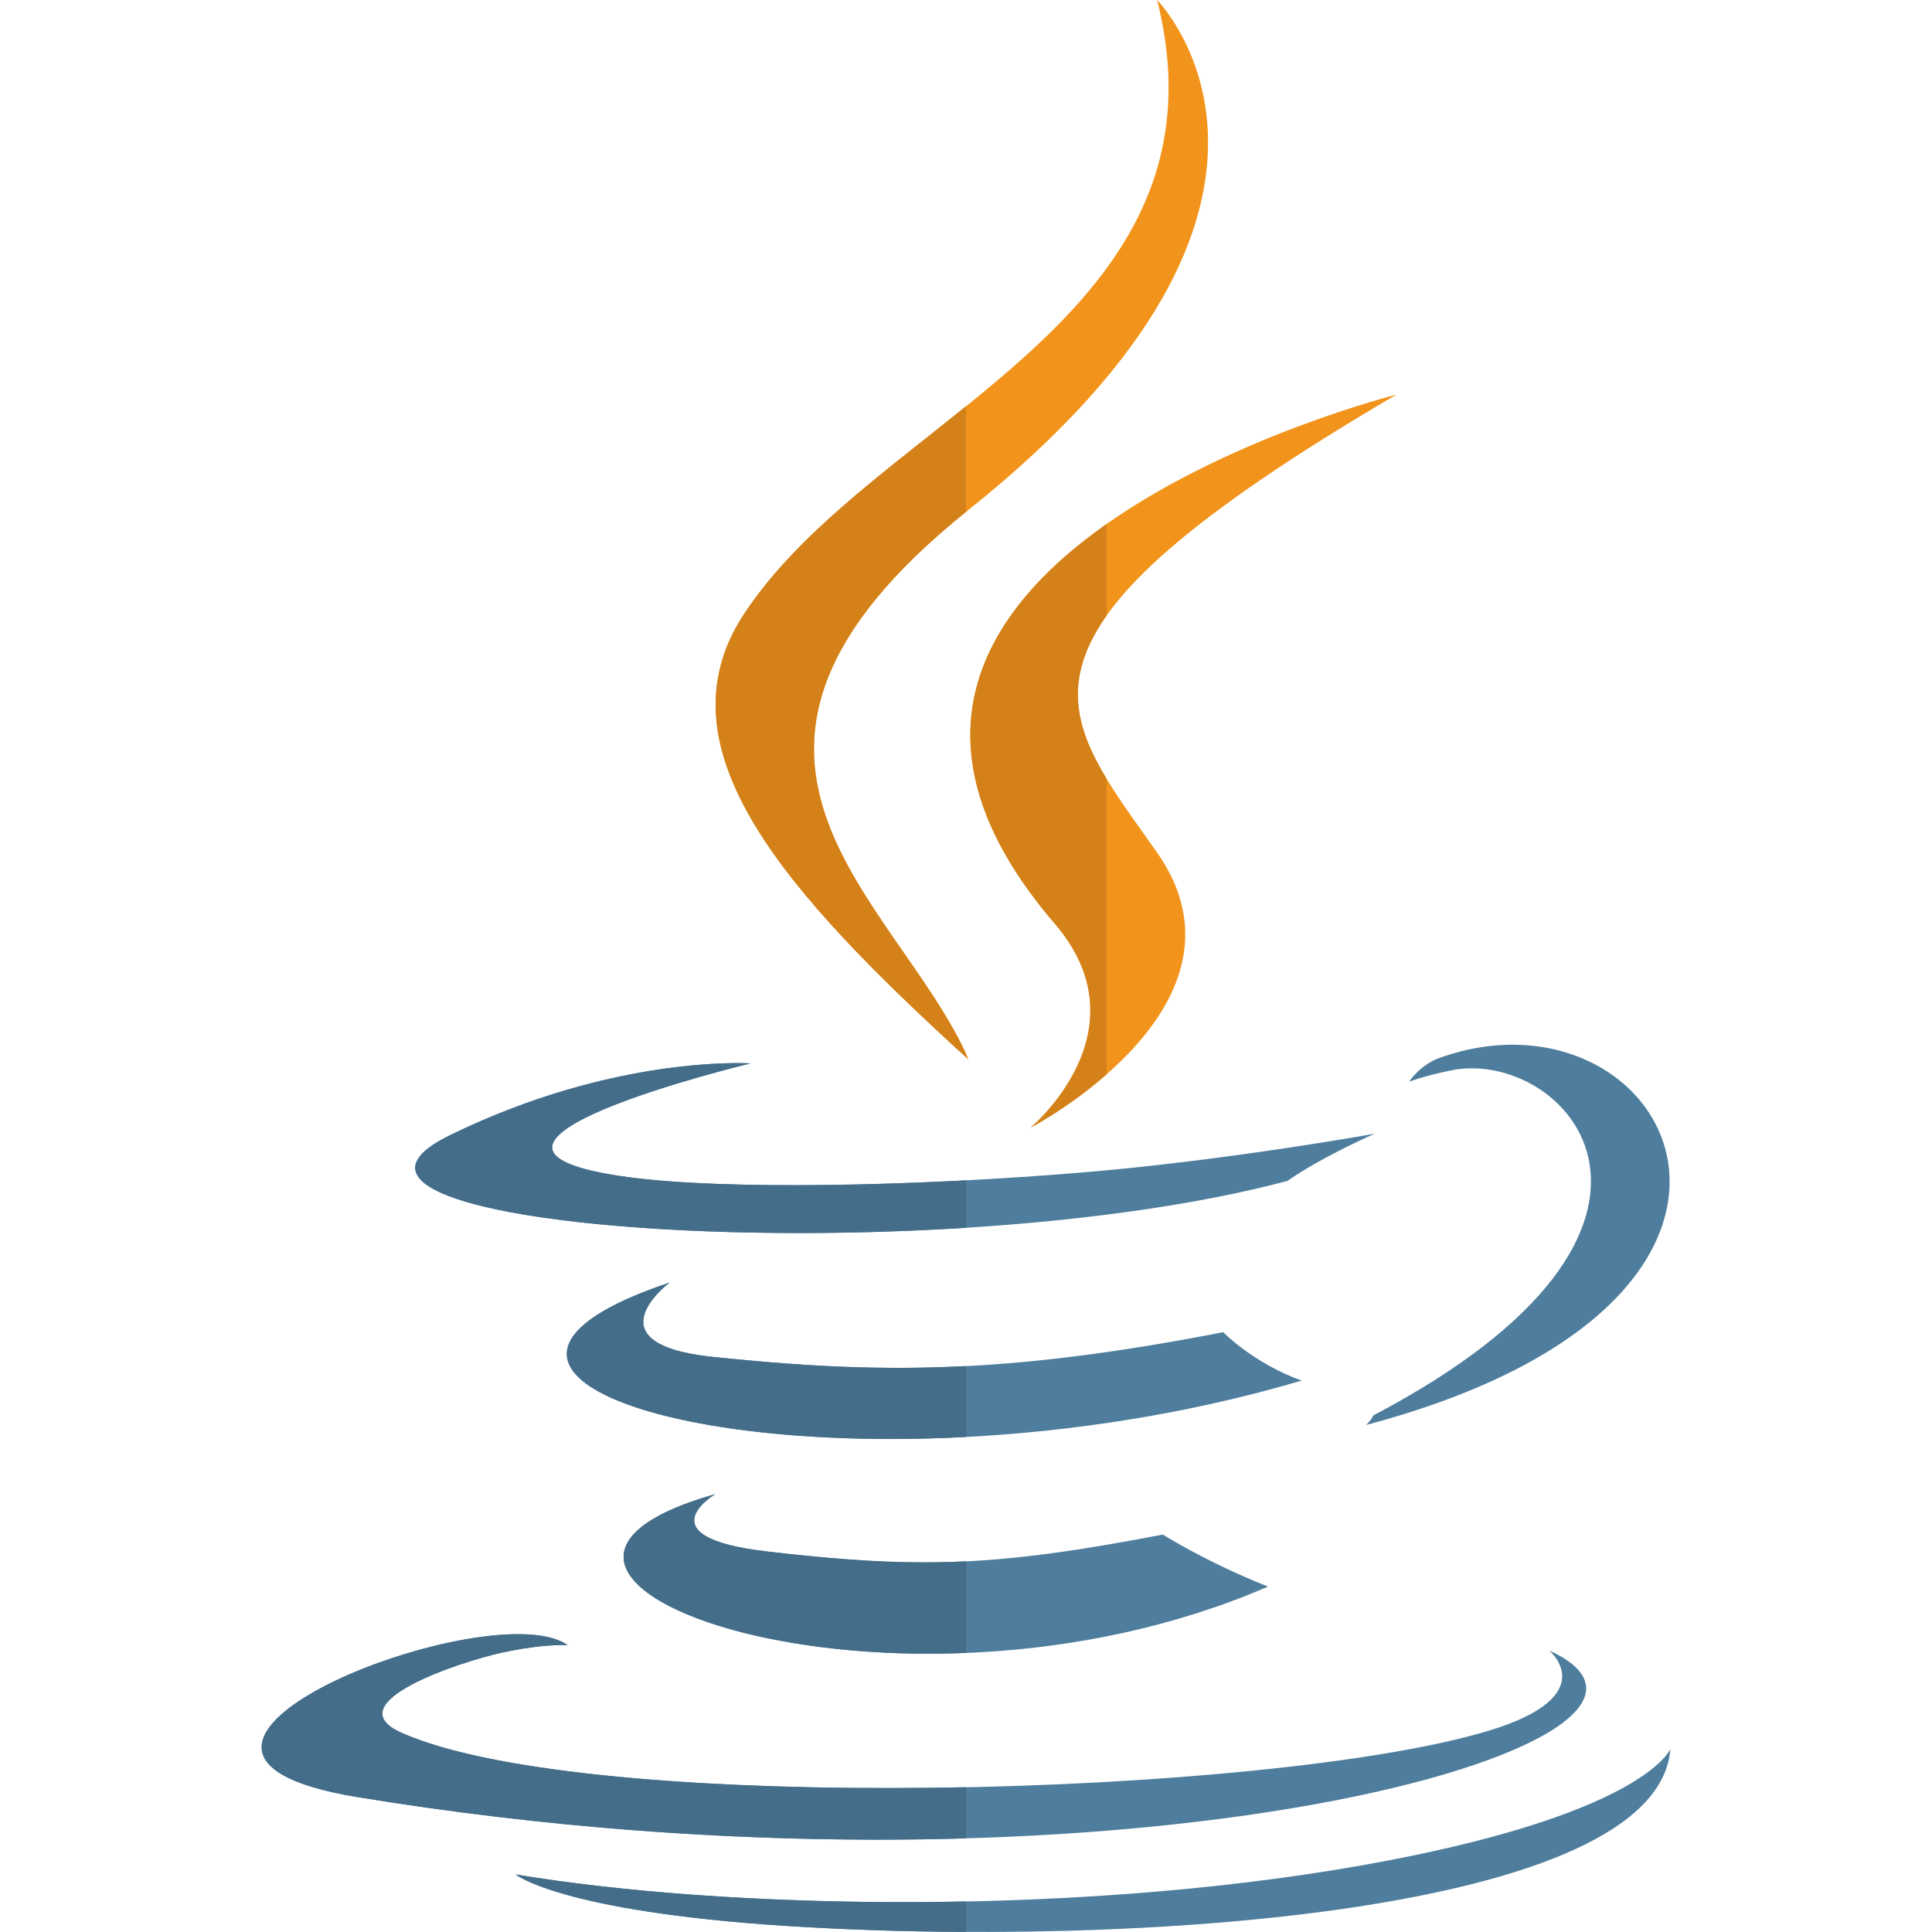
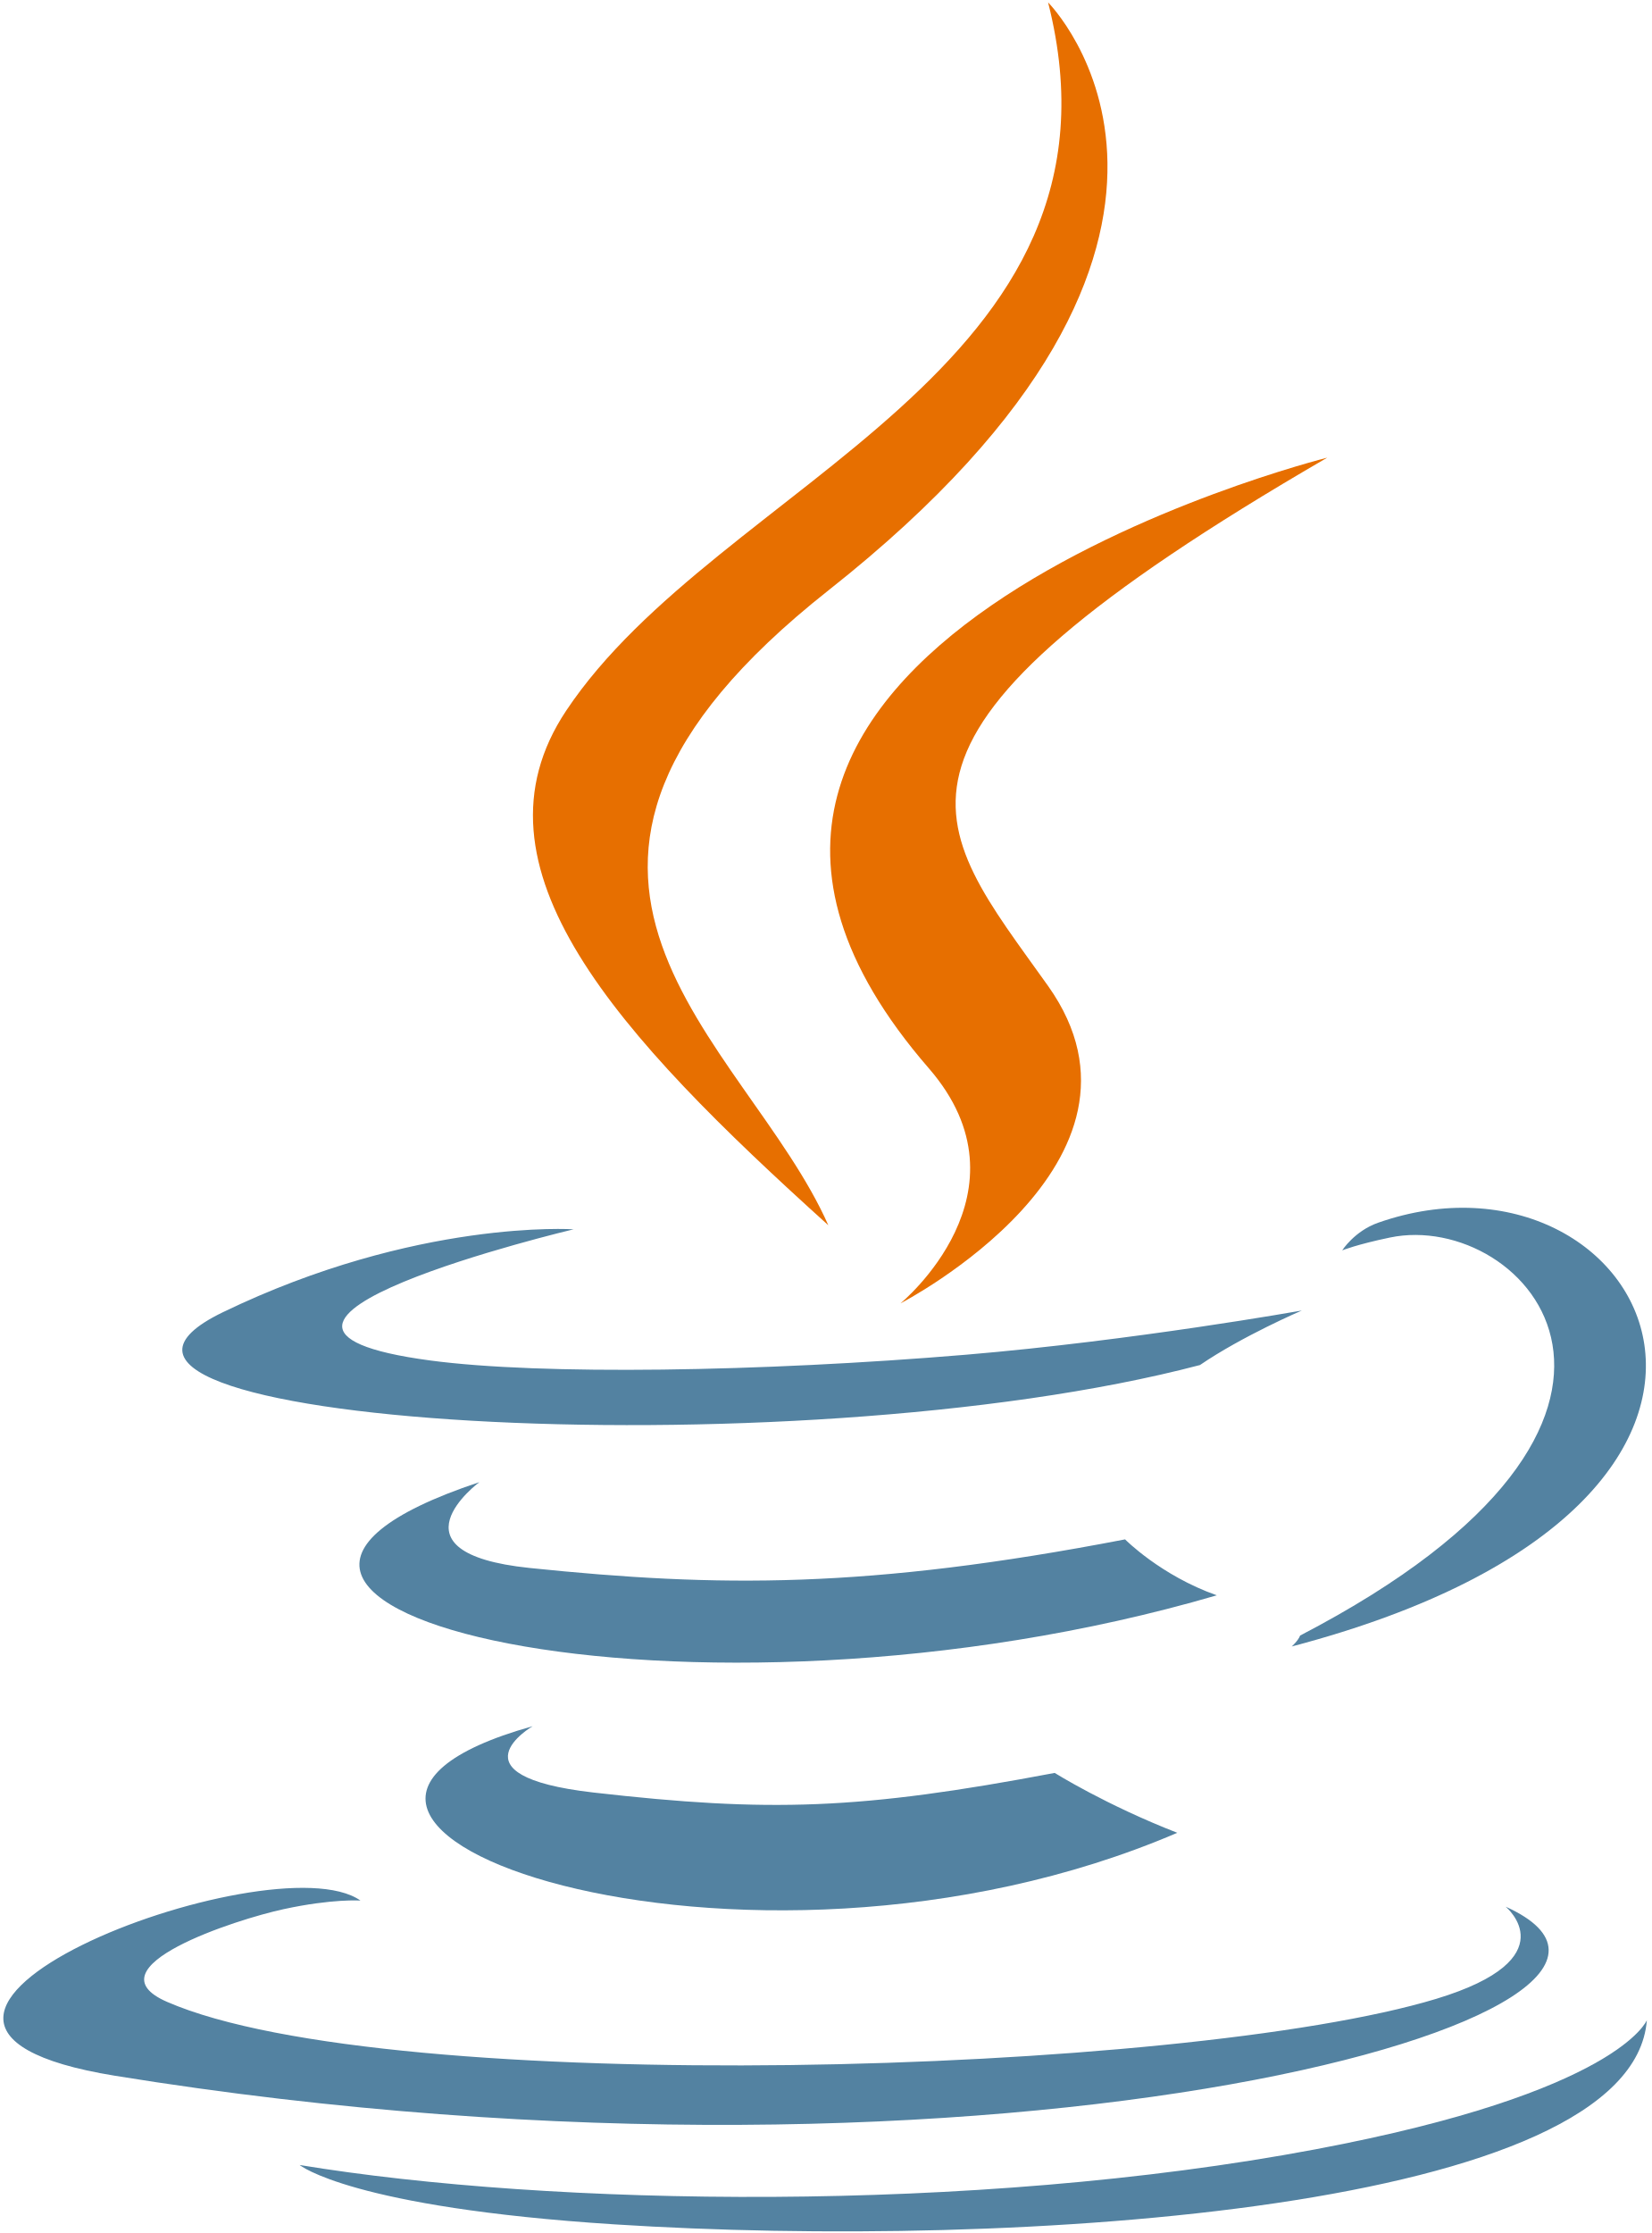
- <svg xmlns="http://www.w3.org/2000/svg" enable-background="new 0 0 24 24" viewBox="0 0 24 24">
-   <path fill="#4E7D9D" d="M17.058 17.584c-.02.056-.089.117-.089.118 5.946-1.581 3.76-5.573.917-4.562-.25.09-.381.297-.381.297s.158-.064.509-.138C19.452 12.995 21.51 15.244 17.058 17.584zM4.439 22.324c9.472 1.553 17.265-.7 14.807-1.82 0 0 .671.559-.738.991-2.682.822-11.16 1.069-13.515.033-.846-.373.742-.89 1.24-.998.52-.114.818-.093.818-.093C6.111 19.766.966 21.754 4.439 22.324L4.439 22.324z" />
-   <path fill="#4E7D9D" d="M20.75 21.726c0 0-.299.775-3.532 1.391-3.646.694-8.146.613-10.813.168 0-.001.547.457 3.354.639C14.033 24.201 20.595 23.771 20.75 21.726L20.75 21.726zM15.195 16.549c-2.746.535-4.332.516-6.341.307-1.552-.163-.536-.924-.536-.924-4.019 1.348 2.237 2.879 7.852 1.218C15.574 16.938 15.195 16.549 15.195 16.549L15.195 16.549z" />
-   <path fill="#F2941B" d="M9.243,7.627c-1.107,1.681,0.544,3.486,2.792,5.539c-0.877-2.004-3.851-3.759,0.001-6.836C16.84,2.494,14.374,0,14.374,0C15.37,3.962,10.868,5.158,9.243,7.627L9.243,7.627z" />
-   <path fill="#4E7D9D" d="M8.887 18.56c-3.648 1.031 2.219 3.162 6.865 1.149-.761-.3-1.306-.646-1.306-.646-2.071.398-3.032.429-4.913.211C7.98 19.094 8.887 18.56 8.887 18.56L8.887 18.56zM15.992 14.67c.456-.315 1.086-.587 1.086-.587s-1.791.325-3.577.477c-2.184.185-4.529.221-5.704.062C5.01 14.246 9.323 13.21 9.323 13.21s-1.675-.114-3.733.892C3.153 15.293 11.614 15.835 15.992 14.67L15.992 14.67z" />
-   <path fill="#446D89" d="M6.437 20.3c-1.609 0-4.979 1.534-1.997 2.024 2.292.376 4.486.529 6.46.529.375 0 .742-.005 1.1-.016v-.635c-.328.007-.657.01-.984.01-2.531 0-4.932-.204-6.022-.684-.846-.373.742-.89 1.24-.998.38-.083.641-.095.755-.095.042 0 .063.002.063.002C6.92 20.342 6.702 20.3 6.437 20.3L6.437 20.3zM6.405 23.285c.002 0 .551.457 3.354.639.698.045 1.458.072 2.24.075v-.378c-.26.005-.519.008-.776.008C9.393 23.629 7.688 23.499 6.405 23.285L6.405 23.285zM6.405 23.285L6.405 23.285 6.405 23.285 6.405 23.285 6.405 23.285zM8.318 15.933c-2.767.928-.663 1.943 2.749 1.943.302 0 .613-.008.933-.025v-.881c-.291.015-.573.022-.85.022-.765 0-1.497-.053-2.296-.136C7.302 16.694 8.318 15.933 8.318 15.933L8.318 15.933z" />
-   <path fill="#D38118" d="M12,5.047c-1.024,0.827-2.115,1.604-2.757,2.58C8.142,9.299,9.77,11.095,12,13.134v-0.045c-0.914-1.966-3.75-3.71,0-6.731V5.047L12,5.047z" />
-   <path fill="#446D89" d="M8.887 18.56c-2.555.722-.443 1.983 2.647 1.983.153 0 .309-.003.466-.01v-1.138c-.175.009-.349.013-.523.013-.588 0-1.193-.047-1.945-.135C7.98 19.094 8.887 18.56 8.887 18.56L8.887 18.56zM9.16 13.206c-.468 0-1.892.076-3.57.896-1.491.729 1.101 1.215 4.34 1.215.673 0 1.373-.021 2.071-.065v-.589c-.75.039-1.483.06-2.146.06-.831 0-1.552-.032-2.057-.101C5.01 14.246 9.323 13.21 9.323 13.21S9.266 13.206 9.16 13.206L9.16 13.206z" />
-   <path fill="#F2941B" d="M17.347,4.902c0-0.001-8.123,2.051-4.244,6.573c1.145,1.333-0.301,2.533-0.301,2.533s2.906-1.518,1.571-3.418C13.128,8.818,12.172,7.938,17.347,4.902L17.347,4.902z" />
-   <path fill="#D38118" d="M13.746,6.51c-1.533,1.078-2.572,2.716-0.642,4.965c1.145,1.333-0.301,2.533-0.301,2.533s0.469-0.245,0.943-0.661V9.674c-0.398-0.656-0.547-1.254,0-2.027V6.51L13.746,6.51z" />
+ <svg xmlns="http://www.w3.org/2000/svg" width="1850" height="2500" preserveAspectRatio="xMinYMin meet" viewBox="0 0 256 346">
+   <path fill="#5382A1" d="M82.554 267.473s-13.198 7.675 9.393 10.272c27.369 3.122 41.356 2.675 71.517-3.034 0 0 7.93 4.972 19.003 9.279-67.611 28.977-153.019-1.679-99.913-16.517M74.292 229.659s-14.803 10.958 7.805 13.296c29.236 3.016 52.324 3.263 92.276-4.43 0 0 5.526 5.602 14.215 8.666-81.747 23.904-172.798 1.885-114.296-17.532" />
+   <path fill="#E76F00" d="M143.942 165.515c16.66 19.18-4.377 36.44-4.377 36.44s42.301-21.837 22.874-49.183c-18.144-25.5-32.059-38.172 43.268-81.858 0 0-118.238 29.53-61.765 94.6" />
+   <path fill="#5382A1" d="M233.364 295.442s9.767 8.047-10.757 14.273c-39.026 11.823-162.432 15.393-196.714.471-12.323-5.36 10.787-12.8 18.056-14.362 7.581-1.644 11.914-1.337 11.914-1.337-13.705-9.655-88.583 18.957-38.034 27.15 137.853 22.356 251.292-10.066 215.535-26.195M88.9 190.48s-62.771 14.91-22.228 20.323c17.118 2.292 51.243 1.774 83.03-.89 25.978-2.19 52.063-6.85 52.063-6.85s-9.16 3.923-15.787 8.448c-63.744 16.765-186.886 8.966-151.435-8.183 29.981-14.492 54.358-12.848 54.358-12.848M201.506 253.422c64.8-33.672 34.839-66.03 13.927-61.67-5.126 1.066-7.411 1.99-7.411 1.99s1.903-2.98 5.537-4.27c41.37-14.545 73.187 42.897-13.355 65.647 0 .001 1.003-.895 1.302-1.697" />
+   <path fill="#E76F00" d="M162.439.371s35.887 35.9-34.037 91.101c-56.071 44.282-12.786 69.53-.023 98.377-32.73-29.53-56.75-55.526-40.635-79.72C111.395 74.612 176.918 57.393 162.439.37" />
+   <path fill="#5382A1" d="M95.268 344.665c62.199 3.982 157.712-2.209 159.974-31.64 0 0-4.348 11.158-51.404 20.018-53.088 9.99-118.564 8.824-157.399 2.421.001 0 7.95 6.58 48.83 9.201" />
</svg>
